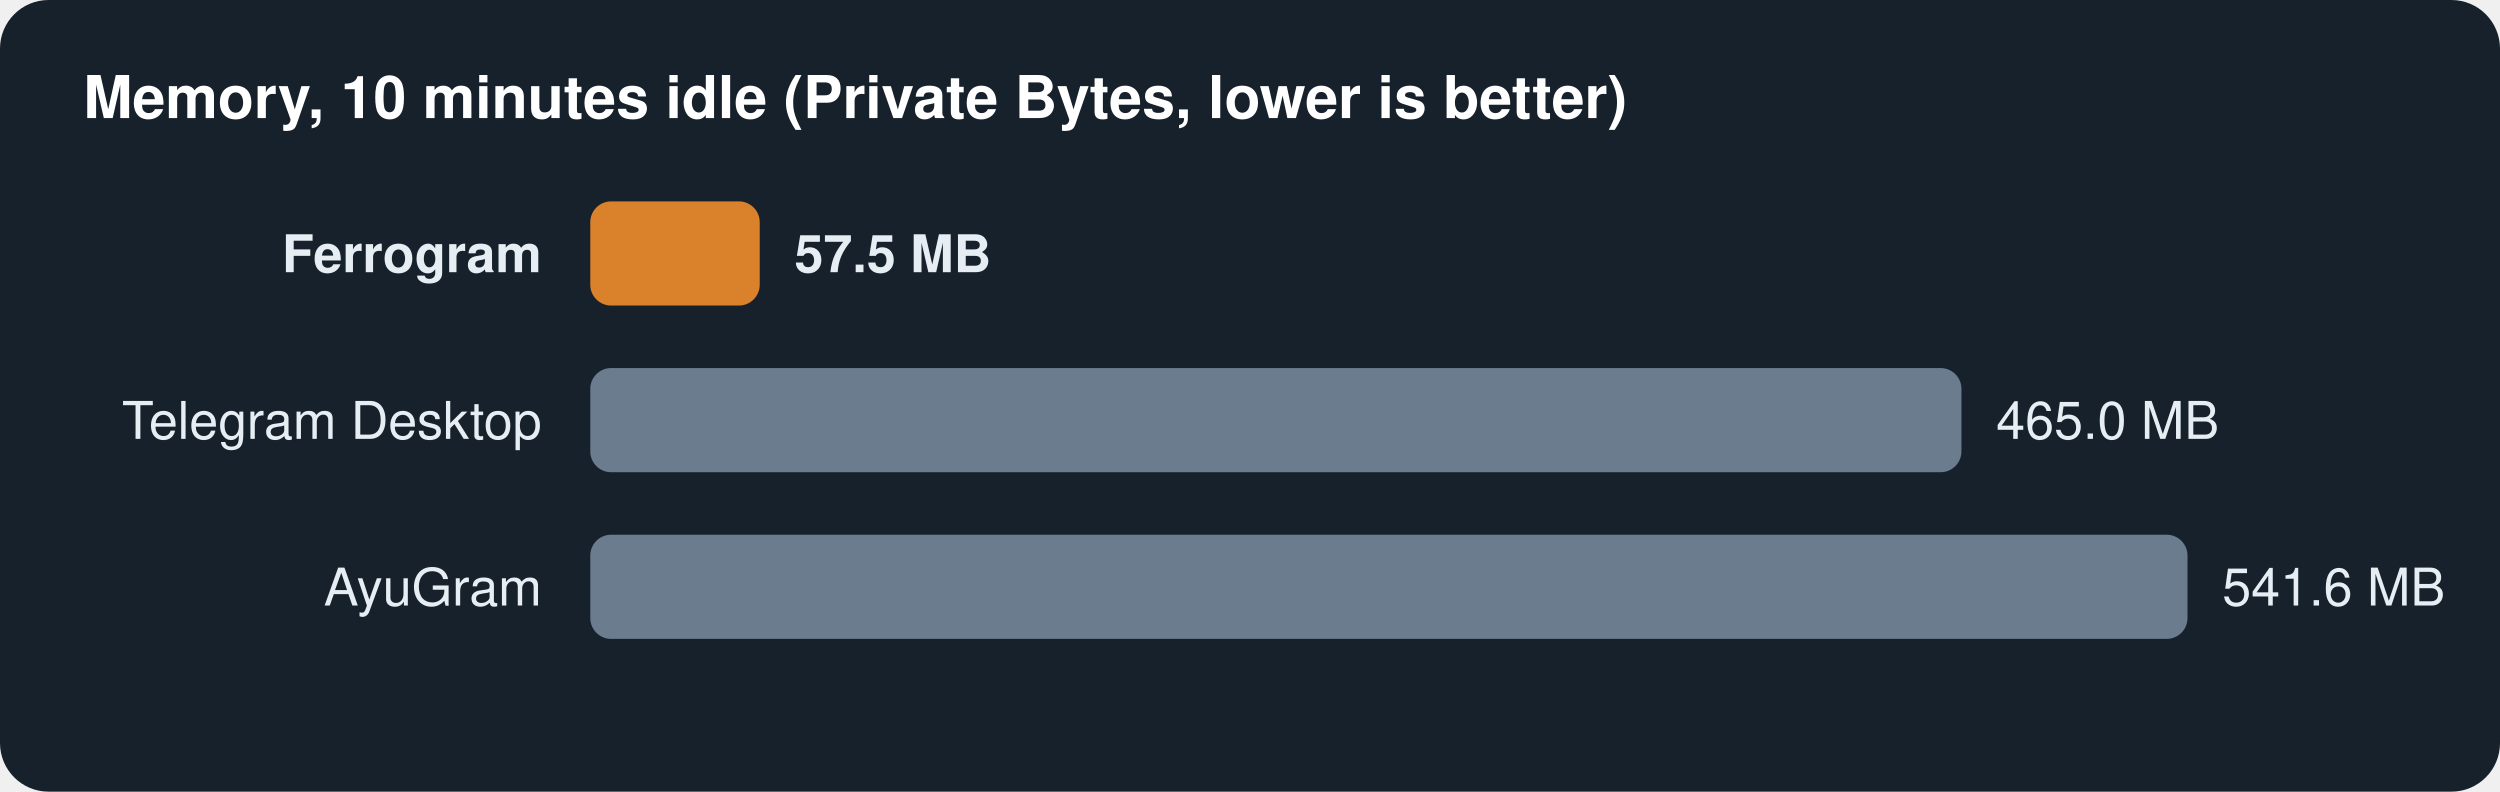
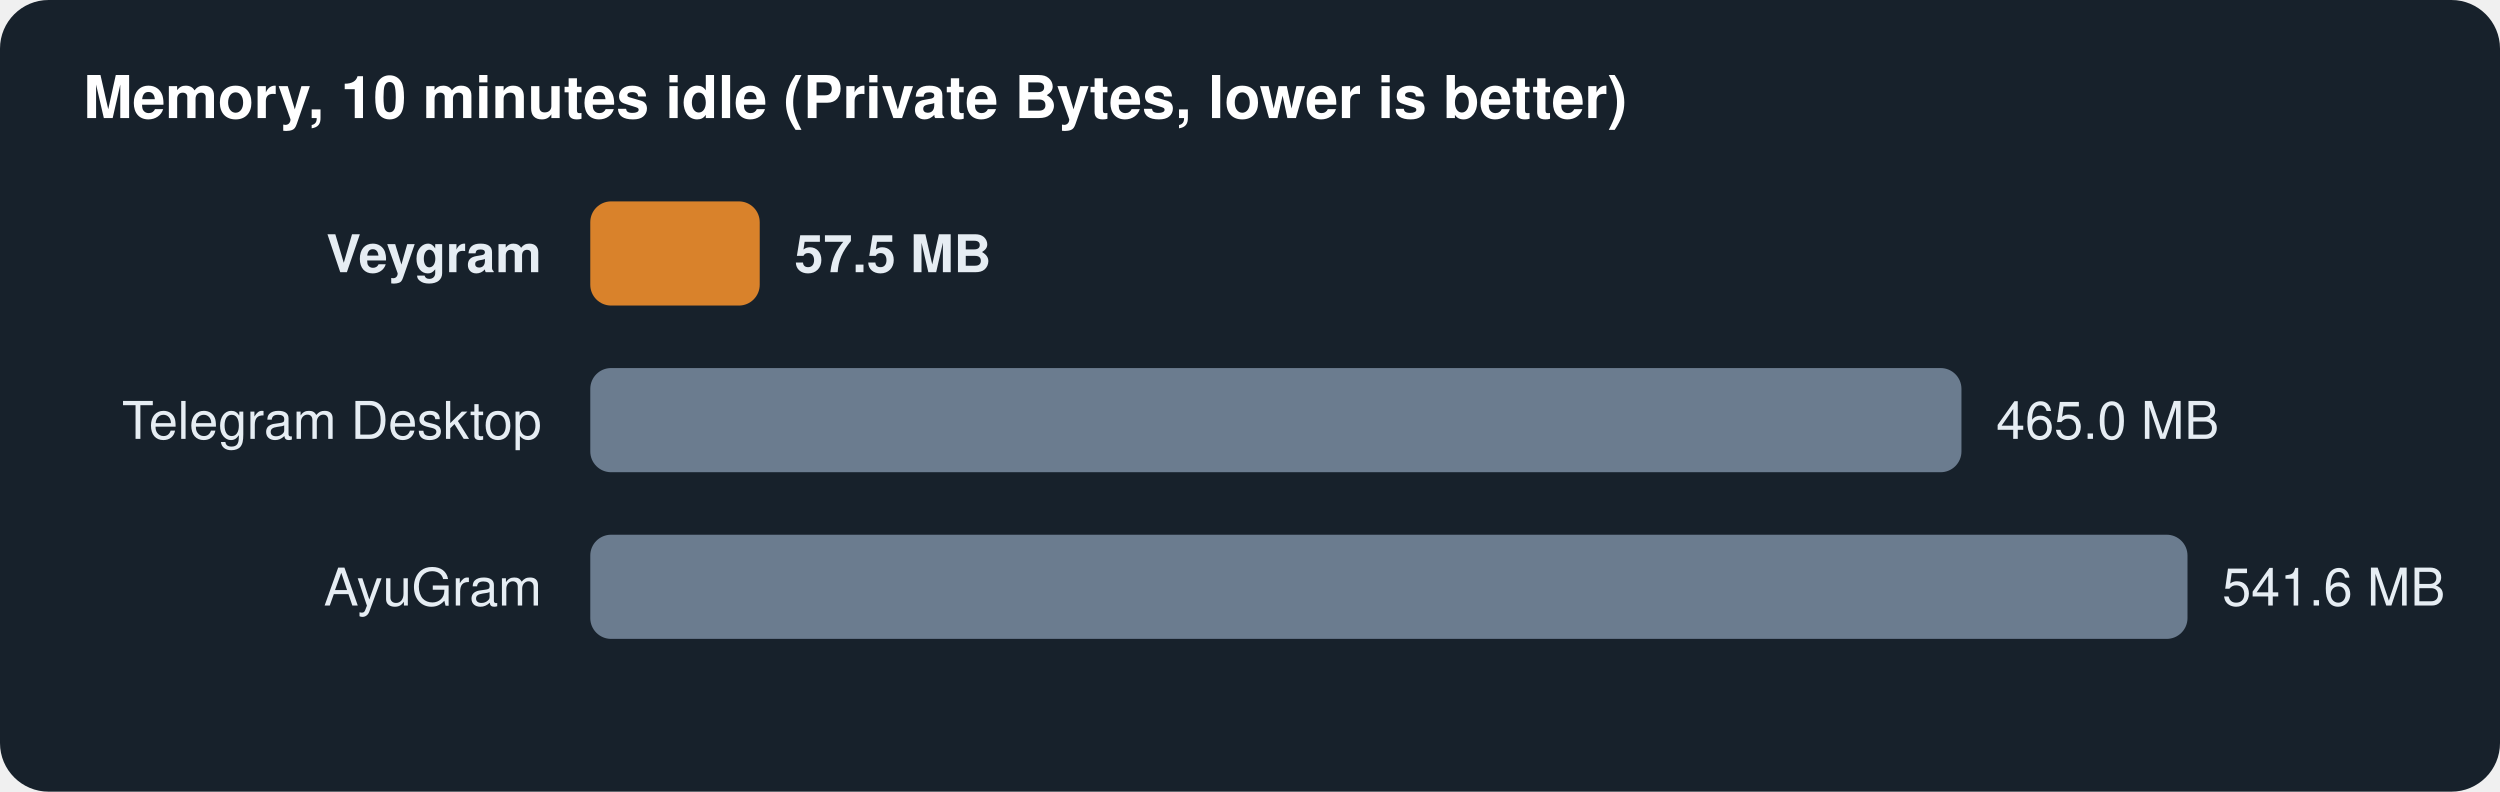
<svg xmlns="http://www.w3.org/2000/svg" width="720" height="228" viewBox="0 0 720 228" font-family="Segoe UI, -apple-system, Helvetica, Arial, sans-serif" font-size="15">
  <rect width="720" height="228" rx="14" fill="#17212B" />
  <text x="24" y="34" font-size="17" font-weight="700" fill="#FFFFFF">Memory, 10 minutes idle (Private Bytes, lower is better)</text>
-   <text x="156" y="78.4" text-anchor="end" font-weight="700" fill="#E6EDF3">Ferrogram</text>
+   <text x="156" y="78.4" text-anchor="end" font-weight="700" fill="#E6EDF3">Veygram</text>
  <rect x="170" y="58" width="48.8" height="30" rx="6" fill="#D9822B" />
  <text x="228.8" y="78.4" font-weight="700" fill="#E6EDF3">57.5 MB</text>
  <text x="156" y="126.4" text-anchor="end" font-weight="400" fill="#E6EDF3">Telegram Desktop</text>
  <rect x="170" y="106" width="394.9" height="30" rx="6" fill="#6B7C8F" />
  <text x="574.9" y="126.4" font-weight="400" fill="#E6EDF3">465.0 MB</text>
  <text x="156" y="174.4" text-anchor="end" font-weight="400" fill="#E6EDF3">AyuGram</text>
  <rect x="170" y="154" width="460.0" height="30" rx="6" fill="#6B7C8F" />
  <text x="640.0" y="174.4" font-weight="400" fill="#E6EDF3">541.6 MB</text>
</svg>
